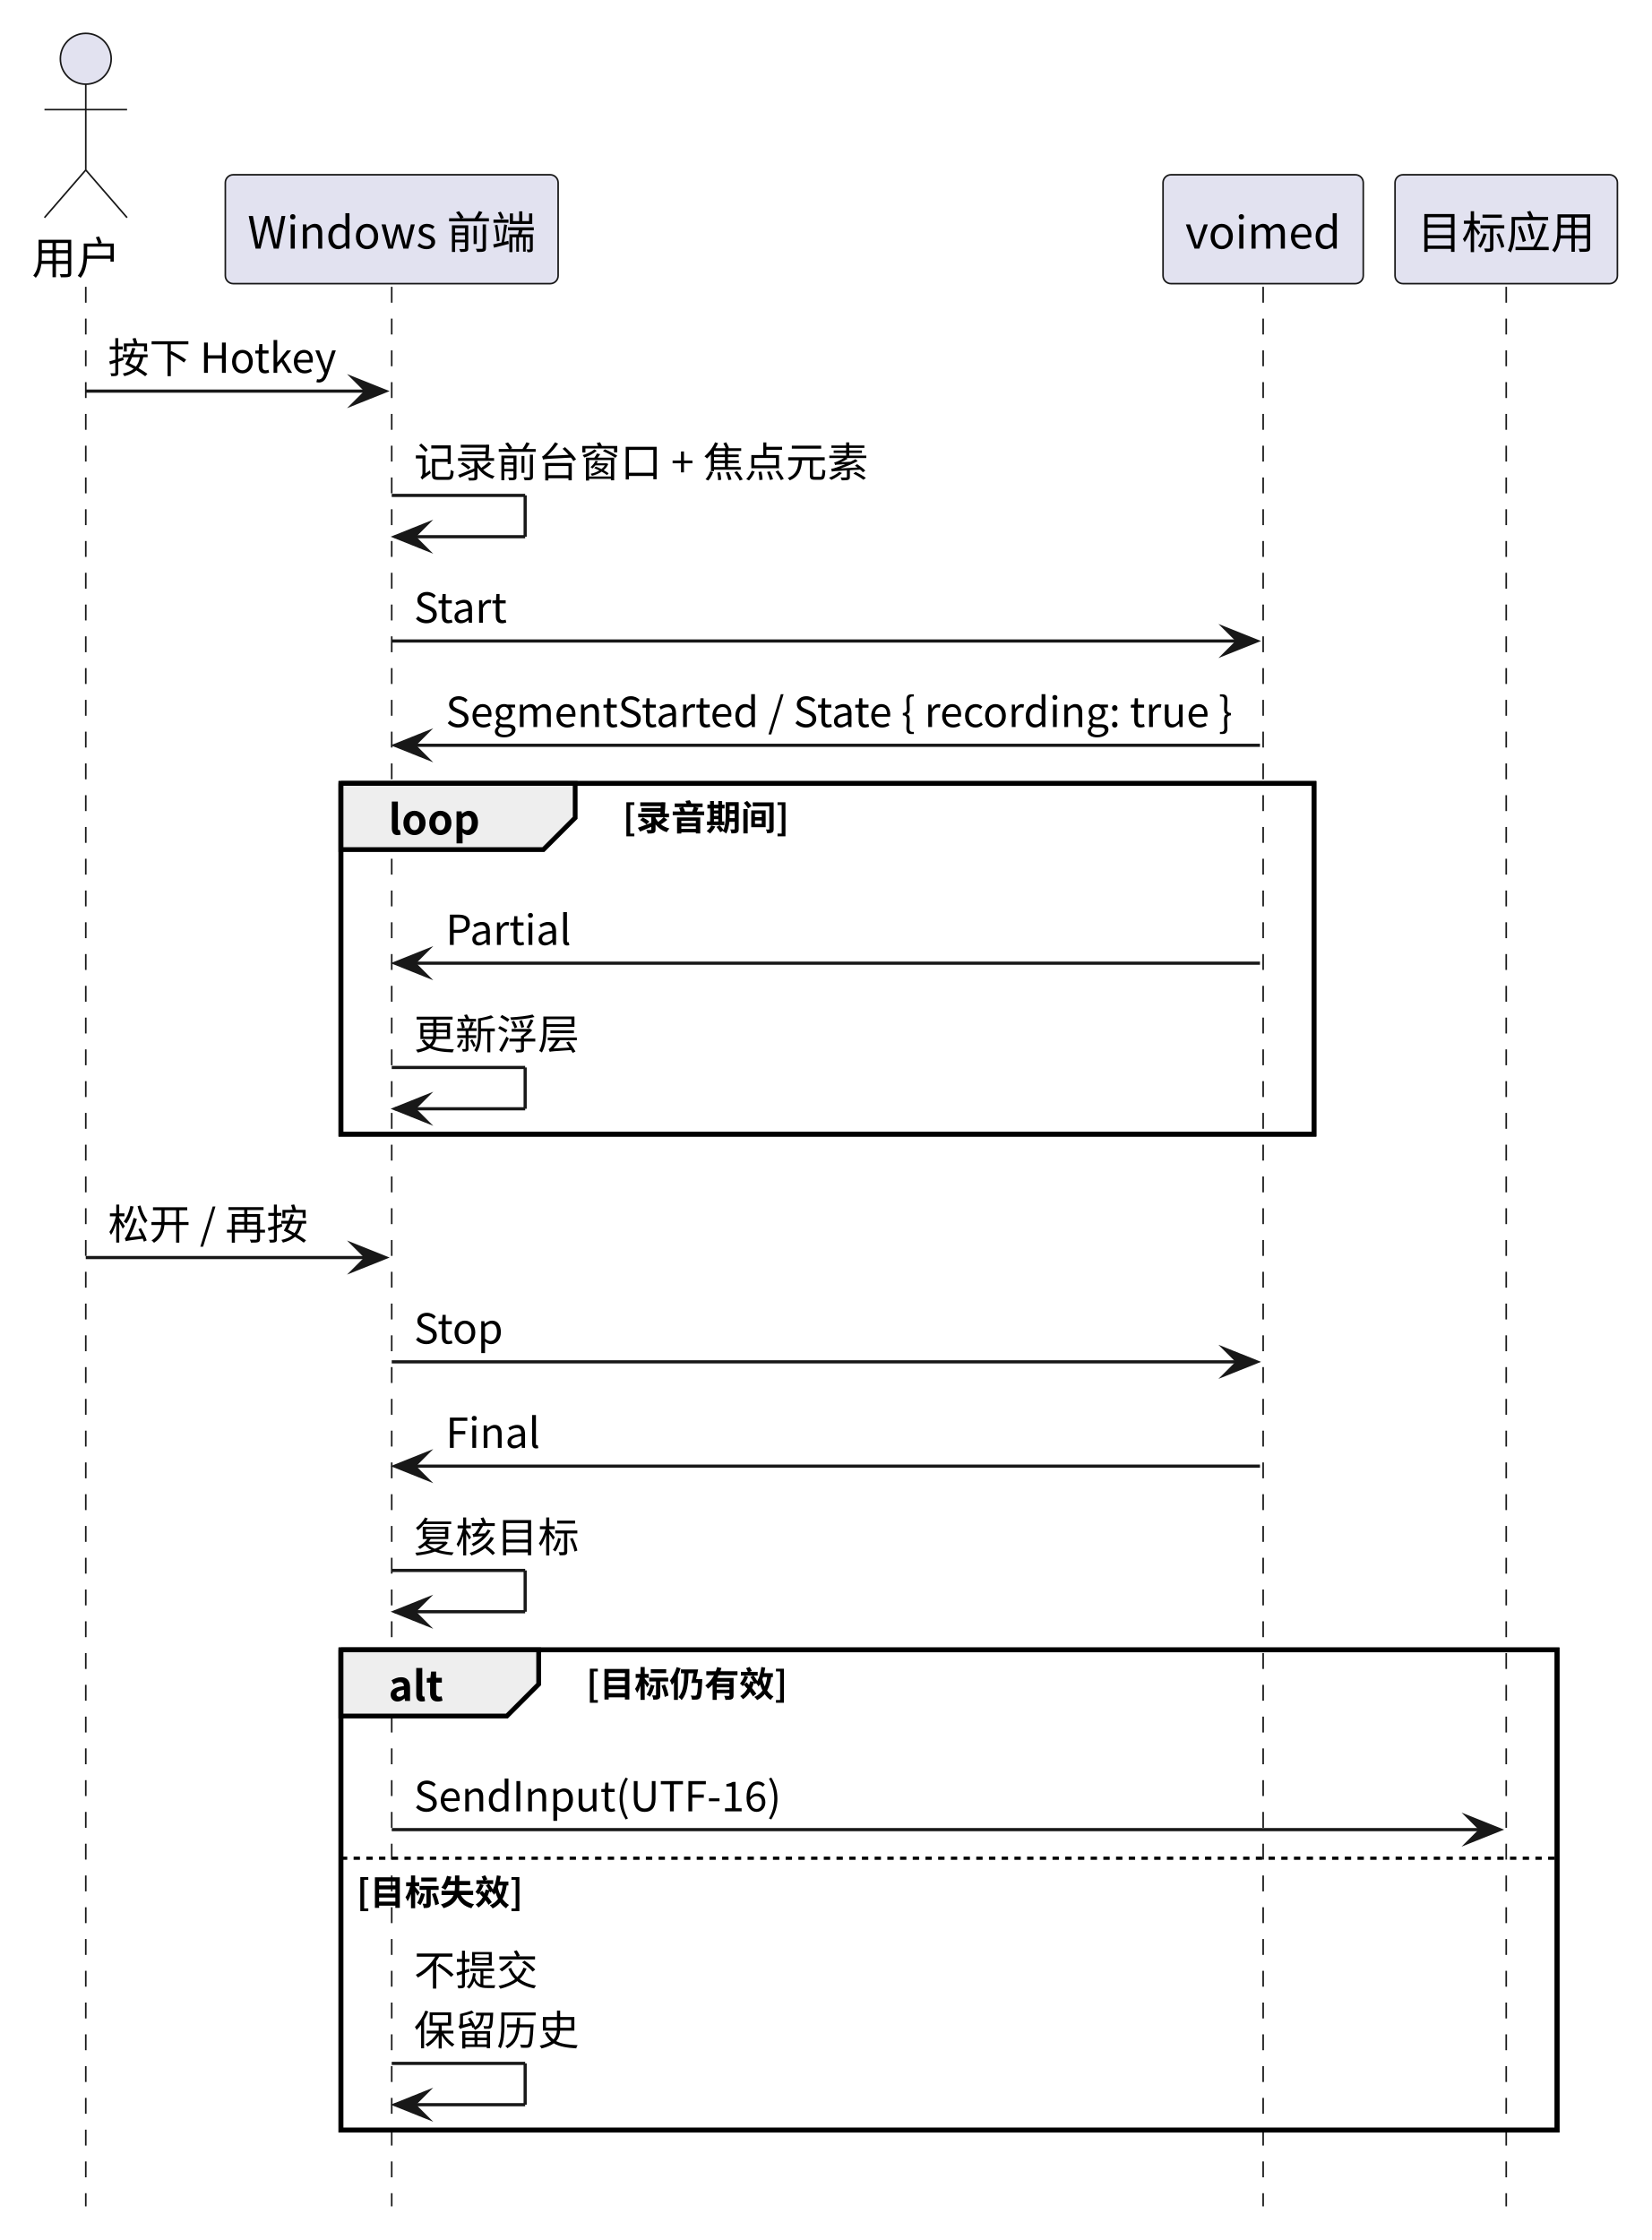
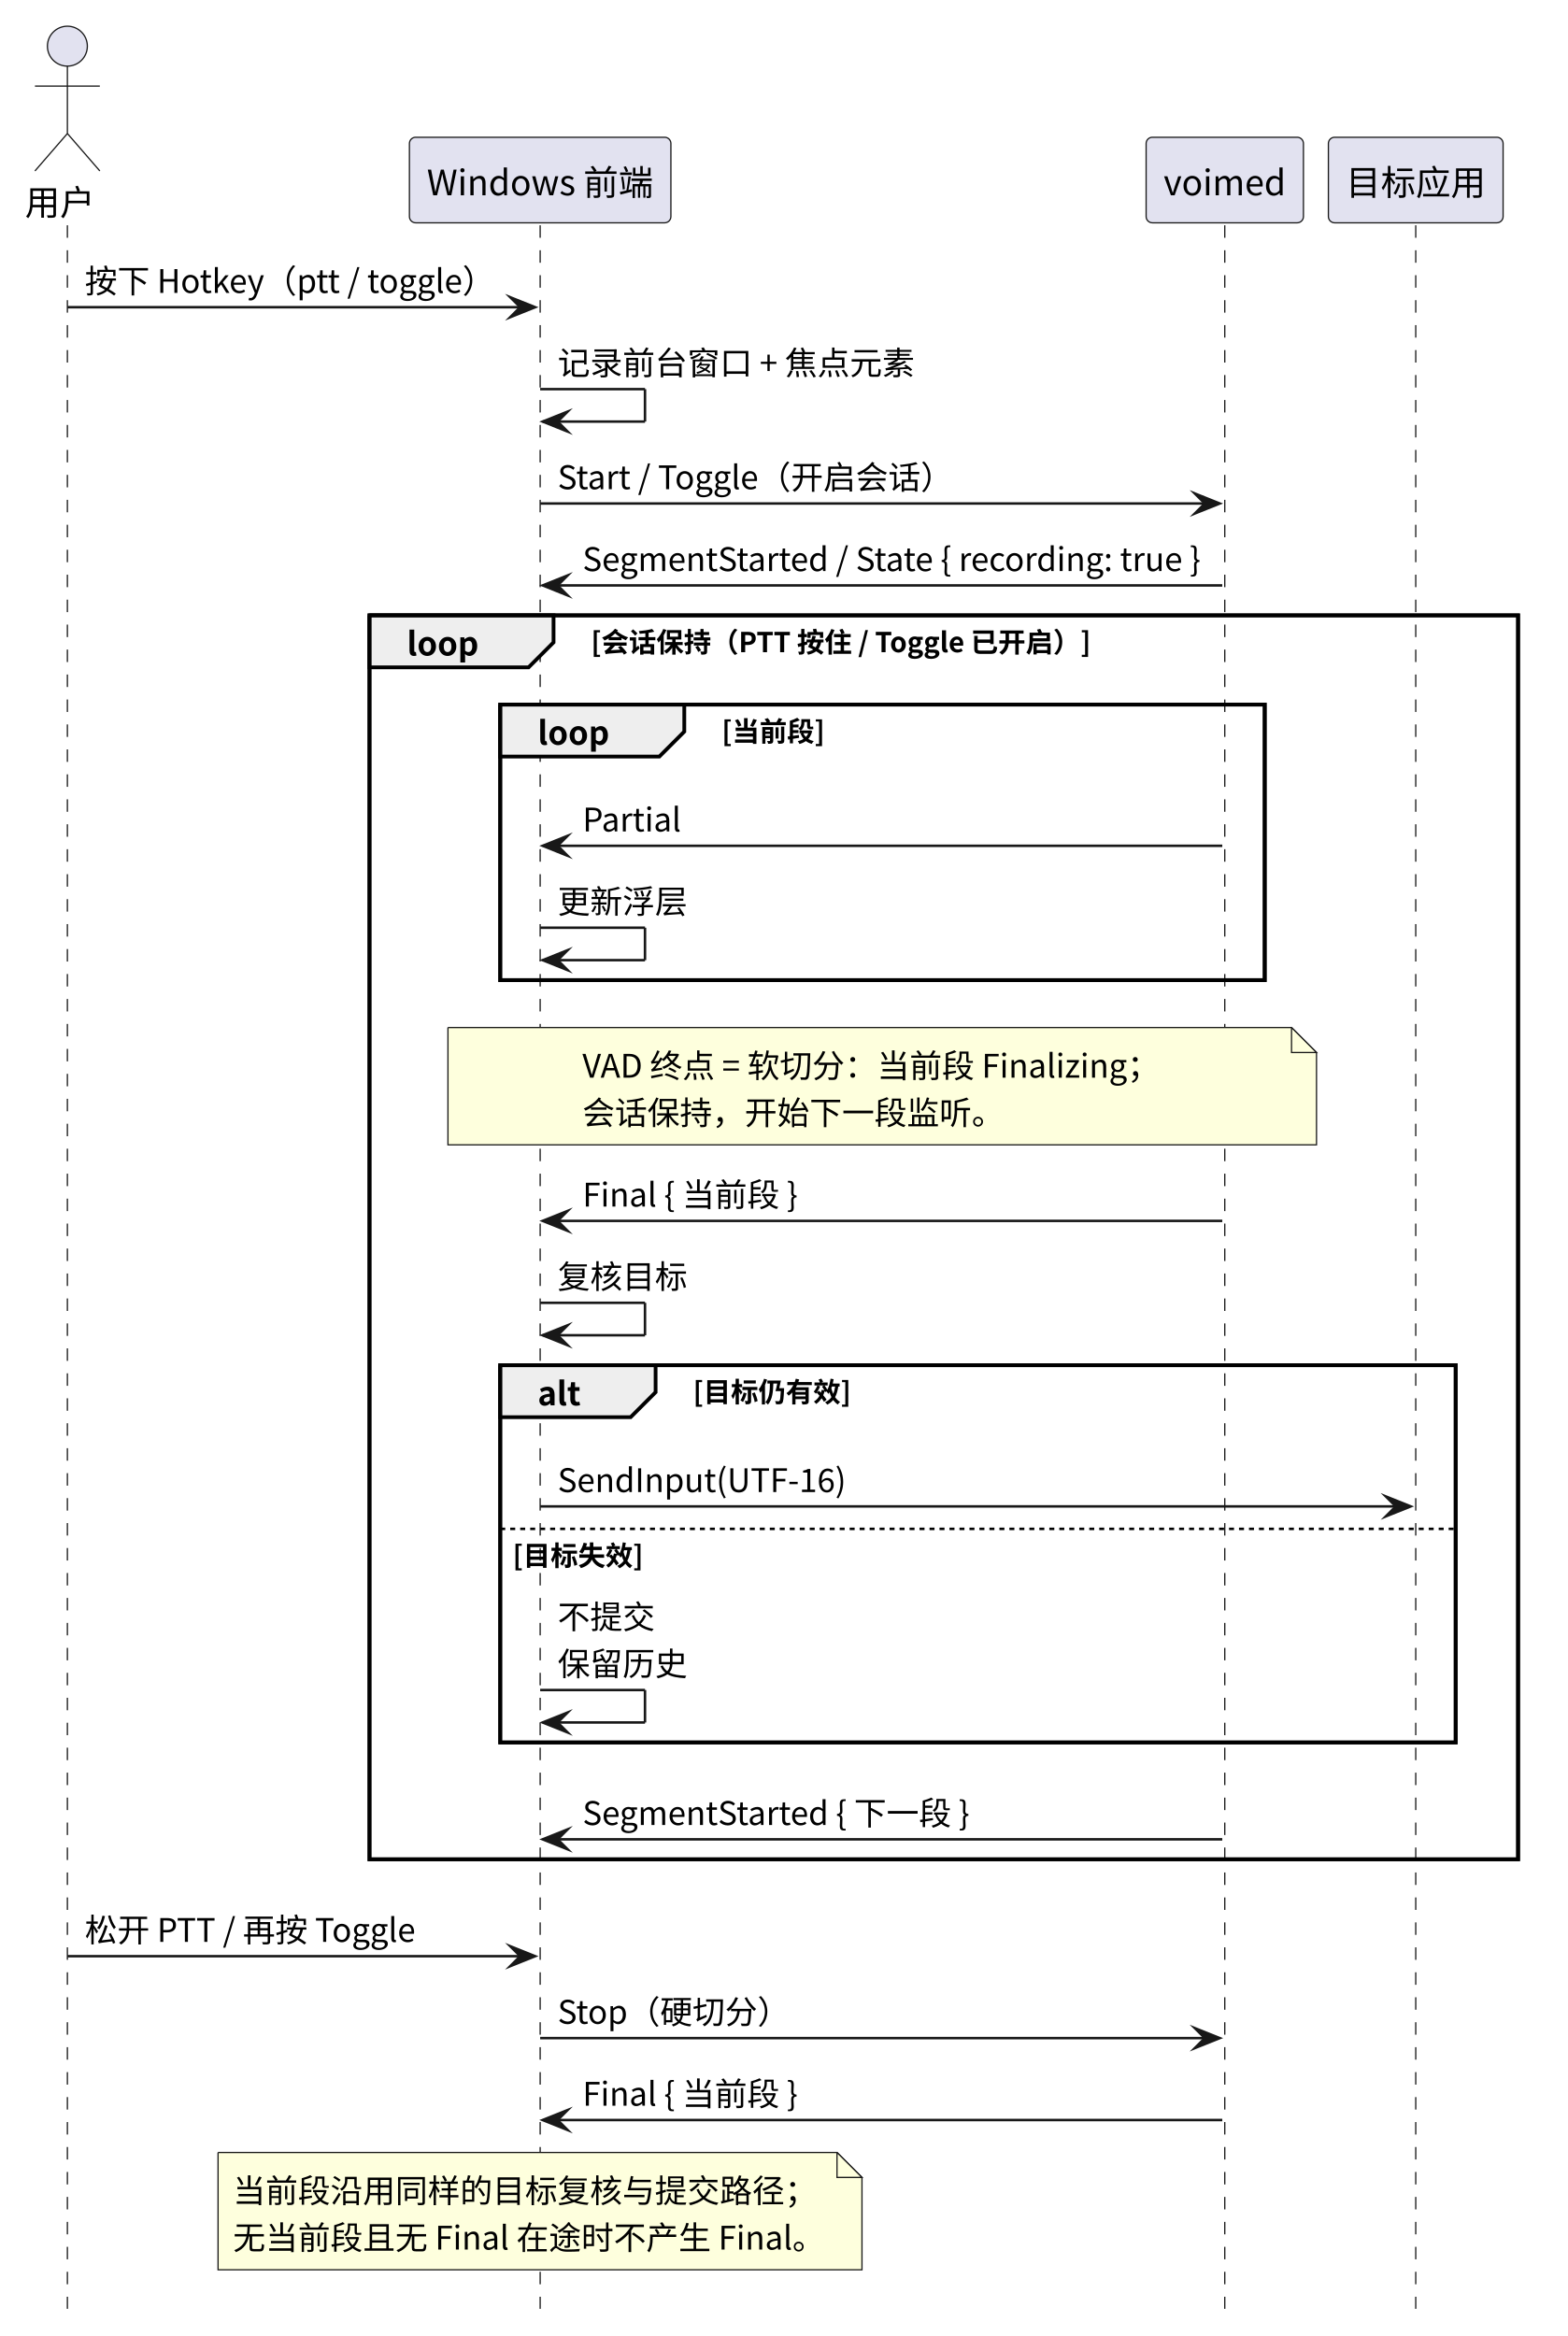
- <svg xmlns="http://www.w3.org/2000/svg" version="1.1" data-diagram-type="SEQUENCE" style="width:520px;height:705px;background:#FFFFFF;" width="520px" height="705px" viewBox="0 0 520 705" zoomAndPan="magnify" preserveAspectRatio="none" contentStyleType="text/css">
+ <svg xmlns="http://www.w3.org/2000/svg" version="1.1" data-diagram-type="SEQUENCE" style="width:628px;height:936px;background:#FFFFFF;" width="628px" height="936px" viewBox="0 0 628 936" zoomAndPan="magnify" preserveAspectRatio="none" contentStyleType="text/css">
  <defs />
  <g font-family="sans-serif" lengthAdjust="spacing">
-     <rect x="107.306" y="246.568" width="306.302" height="110.4" fill="none" style="stroke:#000;stroke-width:1.5;" />
-     <rect x="107.306" y="519.264" width="382.816" height="151.152" fill="none" style="stroke:#000;stroke-width:1.5;" />
+     <rect x="148.044" y="246.568" width="460.197" height="498.424" fill="none" style="stroke:#000;stroke-width:1.5;" />
+     <rect x="200.425" y="282.32" width="306.302" height="110.4" fill="none" style="stroke:#000;stroke-width:1.5;" />
+     <rect x="200.425" y="547.016" width="382.816" height="151.152" fill="none" style="stroke:#000;stroke-width:1.5;" />
    <g>
-       <rect x="23.5" y="90.272" width="8" height="604.144" fill="#000" fill-opacity="0" />
-       <line x1="27" y1="90.272" x2="27" y2="694.416" style="stroke:#181818;stroke-width:0.5;stroke-dasharray:5,5;" />
+       <rect x="23.5" y="90.272" width="8" height="834.84" fill="#000" fill-opacity="0" />
+       <line x1="27" y1="90.272" x2="27" y2="925.112" style="stroke:#181818;stroke-width:0.5;stroke-dasharray:5,5;" />
    </g>
    <g>
-       <rect x="119.806" y="90.272" width="8" height="604.144" fill="#000" fill-opacity="0" />
-       <line x1="123.306" y1="90.272" x2="123.306" y2="694.416" style="stroke:#181818;stroke-width:0.5;stroke-dasharray:5,5;" />
+       <rect x="212.925" y="90.272" width="8" height="834.84" fill="#000" fill-opacity="0" />
+       <line x1="216.425" y1="90.272" x2="216.425" y2="925.112" style="stroke:#181818;stroke-width:0.5;stroke-dasharray:5,5;" />
    </g>
    <g>
-       <rect x="394.108" y="90.272" width="8" height="604.144" fill="#000" fill-opacity="0" />
-       <line x1="397.608" y1="90.272" x2="397.608" y2="694.416" style="stroke:#181818;stroke-width:0.5;stroke-dasharray:5,5;" />
+       <rect x="487.227" y="90.272" width="8" height="834.84" fill="#000" fill-opacity="0" />
+       <line x1="490.727" y1="90.272" x2="490.727" y2="925.112" style="stroke:#181818;stroke-width:0.5;stroke-dasharray:5,5;" />
    </g>
    <g>
-       <rect x="470.622" y="90.272" width="8" height="604.144" fill="#000" fill-opacity="0" />
-       <line x1="474.122" y1="90.272" x2="474.122" y2="694.416" style="stroke:#181818;stroke-width:0.5;stroke-dasharray:5,5;" />
+       <rect x="563.741" y="90.272" width="8" height="834.84" fill="#000" fill-opacity="0" />
+       <line x1="567.241" y1="90.272" x2="567.241" y2="925.112" style="stroke:#181818;stroke-width:0.5;stroke-dasharray:5,5;" />
    </g>
    <text x="10" y="86.24" fill="#000" font-size="14" textLength="28" font-family="'Noto Sans CJK SC'">用户</text>
    <ellipse cx="27" cy="18.5" rx="8" ry="8" fill="#E2E2F0" style="stroke:#181818;stroke-width:0.5;" />
    <path d="M27,26.5 L27,53.5 M14,34.5 L40,34.5 M27,53.5 L14,68.5 M27,53.5 L40,68.5" style="stroke:#181818;stroke-width:0.5;" fill="none" />
-     <rect x="70.925" y="55" width="104.762" height="34.272" fill="#E2E2F0" style="stroke:#181818;stroke-width:0.5;" rx="2.5" ry="2.5" />
-     <text x="77.925" y="78.24" fill="#000" font-size="14" textLength="90.762" font-family="'Noto Sans CJK SC'">Windows 前端</text>
-     <rect x="366.094" y="55" width="63.028" height="34.272" fill="#E2E2F0" style="stroke:#181818;stroke-width:0.5;" rx="2.5" ry="2.5" />
-     <text x="373.094" y="78.24" fill="#000" font-size="14" textLength="49.028" font-family="'Noto Sans CJK SC'">voimed</text>
-     <rect x="439.122" y="55" width="70" height="34.272" fill="#E2E2F0" style="stroke:#181818;stroke-width:0.5;" rx="2.5" ry="2.5" />
-     <text x="446.122" y="78.24" fill="#000" font-size="14" textLength="56" font-family="'Noto Sans CJK SC'">目标应用</text>
-     <polygon points="111.306,119.096,121.306,123.096,111.306,127.096,115.306,123.096" fill="#181818" style="stroke:#181818;stroke-width:1;stroke-linejoin:miter;stroke-miterlimit:10;" />
-     <line x1="27" y1="123.096" x2="117.306" y2="123.096" style="stroke:#181818;stroke-width:1;" />
-     <text x="34" y="117.352" fill="#000" font-size="13" textLength="72.306" font-family="'Noto Sans CJK SC'">按下 Hotkey</text>
-     <line x1="123.306" y1="155.92" x2="165.306" y2="155.92" style="stroke:#181818;stroke-width:1;" />
-     <line x1="165.306" y1="155.92" x2="165.306" y2="168.92" style="stroke:#181818;stroke-width:1;" />
-     <line x1="124.306" y1="168.92" x2="165.306" y2="168.92" style="stroke:#181818;stroke-width:1;" />
-     <polygon points="134.306,164.92,124.306,168.92,134.306,172.92,130.306,168.92" fill="#181818" style="stroke:#181818;stroke-width:1;stroke-linejoin:miter;stroke-miterlimit:10;" />
-     <text x="130.306" y="150.176" fill="#000" font-size="13" textLength="143.039" font-family="'Noto Sans CJK SC'">记录前台窗口 + 焦点元素</text>
-     <polygon points="385.608,197.744,395.608,201.744,385.608,205.744,389.608,201.744" fill="#181818" style="stroke:#181818;stroke-width:1;stroke-linejoin:miter;stroke-miterlimit:10;" />
-     <line x1="123.306" y1="201.744" x2="391.608" y2="201.744" style="stroke:#181818;stroke-width:1;" />
-     <text x="130.306" y="196" fill="#000" font-size="13" textLength="29.913" font-family="'Noto Sans CJK SC'">Start</text>
-     <polygon points="134.306,230.568,124.306,234.568,134.306,238.568,130.306,234.568" fill="#181818" style="stroke:#181818;stroke-width:1;stroke-linejoin:miter;stroke-miterlimit:10;" />
-     <line x1="128.306" y1="234.568" x2="396.608" y2="234.568" style="stroke:#181818;stroke-width:1;" />
-     <text x="140.306" y="228.824" fill="#000" font-size="13" textLength="250.302" font-family="'Noto Sans CJK SC'">SegmentStarted / State { recording: true }</text>
-     <path d="M107.306,246.568 L181.049,246.568 L181.049,257.392 L171.049,267.392 L107.306,267.392 L107.306,246.568" style="stroke:#000;stroke-width:1.5;" fill="#EEE" />
-     <rect x="107.306" y="246.568" width="306.302" height="110.4" fill="none" style="stroke:#000;stroke-width:1.5;" />
-     <text x="122.306" y="262.648" fill="#000" font-size="13" textLength="28.743" font-weight="700" font-family="'Noto Sans CJK SC'">loop</text>
-     <text x="196.049" y="261.328" fill="#000" font-size="11" textLength="52.316" font-weight="700" font-family="'Noto Sans CJK SC'">[录音期间]</text>
-     <polygon points="134.306,299.144,124.306,303.144,134.306,307.144,130.306,303.144" fill="#181818" style="stroke:#181818;stroke-width:1;stroke-linejoin:miter;stroke-miterlimit:10;" />
-     <line x1="128.306" y1="303.144" x2="396.608" y2="303.144" style="stroke:#181818;stroke-width:1;" />
-     <text x="140.306" y="297.4" fill="#000" font-size="13" textLength="40.079" font-family="'Noto Sans CJK SC'">Partial</text>
-     <line x1="123.306" y1="335.968" x2="165.306" y2="335.968" style="stroke:#181818;stroke-width:1;" />
-     <line x1="165.306" y1="335.968" x2="165.306" y2="348.968" style="stroke:#181818;stroke-width:1;" />
-     <line x1="124.306" y1="348.968" x2="165.306" y2="348.968" style="stroke:#181818;stroke-width:1;" />
-     <polygon points="134.306,344.968,124.306,348.968,134.306,352.968,130.306,348.968" fill="#181818" style="stroke:#181818;stroke-width:1;stroke-linejoin:miter;stroke-miterlimit:10;" />
-     <text x="130.306" y="330.224" fill="#000" font-size="13" textLength="52" font-family="'Noto Sans CJK SC'">更新浮层</text>
-     <polygon points="111.306,391.792,121.306,395.792,111.306,399.792,115.306,395.792" fill="#181818" style="stroke:#181818;stroke-width:1;stroke-linejoin:miter;stroke-miterlimit:10;" />
-     <line x1="27" y1="395.792" x2="117.306" y2="395.792" style="stroke:#181818;stroke-width:1;" />
-     <text x="34" y="390.048" fill="#000" font-size="13" textLength="62.92" font-family="'Noto Sans CJK SC'">松开 / 再按</text>
-     <polygon points="385.608,424.616,395.608,428.616,385.608,432.616,389.608,428.616" fill="#181818" style="stroke:#181818;stroke-width:1;stroke-linejoin:miter;stroke-miterlimit:10;" />
-     <line x1="123.306" y1="428.616" x2="391.608" y2="428.616" style="stroke:#181818;stroke-width:1;" />
-     <text x="130.306" y="422.872" fill="#000" font-size="13" textLength="28.587" font-family="'Noto Sans CJK SC'">Stop</text>
-     <polygon points="134.306,457.44,124.306,461.44,134.306,465.44,130.306,461.44" fill="#181818" style="stroke:#181818;stroke-width:1;stroke-linejoin:miter;stroke-miterlimit:10;" />
-     <line x1="128.306" y1="461.44" x2="396.608" y2="461.44" style="stroke:#181818;stroke-width:1;" />
-     <text x="140.306" y="455.696" fill="#000" font-size="13" textLength="29.692" font-family="'Noto Sans CJK SC'">Final</text>
-     <line x1="123.306" y1="494.264" x2="165.306" y2="494.264" style="stroke:#181818;stroke-width:1;" />
-     <line x1="165.306" y1="494.264" x2="165.306" y2="507.264" style="stroke:#181818;stroke-width:1;" />
-     <line x1="124.306" y1="507.264" x2="165.306" y2="507.264" style="stroke:#181818;stroke-width:1;" />
-     <polygon points="134.306,503.264,124.306,507.264,134.306,511.264,130.306,507.264" fill="#181818" style="stroke:#181818;stroke-width:1;stroke-linejoin:miter;stroke-miterlimit:10;" />
-     <text x="130.306" y="488.52" fill="#000" font-size="13" textLength="52" font-family="'Noto Sans CJK SC'">复核目标</text>
-     <path d="M107.306,519.264 L169.557,519.264 L169.557,530.088 L159.557,540.088 L107.306,540.088 L107.306,519.264" style="stroke:#000;stroke-width:1.5;" fill="#EEE" />
-     <rect x="107.306" y="519.264" width="382.816" height="151.152" fill="none" style="stroke:#000;stroke-width:1.5;" />
-     <text x="122.306" y="535.344" fill="#000" font-size="13" textLength="17.251" font-weight="700" font-family="'Noto Sans CJK SC'">alt</text>
-     <text x="184.557" y="534.024" fill="#000" font-size="11" textLength="63.316" font-weight="700" font-family="'Noto Sans CJK SC'">[目标仍有效]</text>
-     <polygon points="462.122,571.84,472.122,575.84,462.122,579.84,466.122,575.84" fill="#181818" style="stroke:#181818;stroke-width:1;stroke-linejoin:miter;stroke-miterlimit:10;" />
-     <line x1="123.306" y1="575.84" x2="468.122" y2="575.84" style="stroke:#181818;stroke-width:1;" />
-     <text x="130.306" y="570.096" fill="#000" font-size="13" textLength="115.596" font-family="'Noto Sans CJK SC'">SendInput(UTF-16)</text>
-     <line x1="107.306" y1="584.84" x2="490.122" y2="584.84" style="stroke:#000;stroke-width:1;stroke-dasharray:2,2;" />
-     <text x="112.306" y="599.6" fill="#000" font-size="11" textLength="52.316" font-weight="700" font-family="'Noto Sans CJK SC'">[目标失效]</text>
-     <line x1="123.306" y1="649.416" x2="165.306" y2="649.416" style="stroke:#181818;stroke-width:1;" />
-     <line x1="165.306" y1="649.416" x2="165.306" y2="662.416" style="stroke:#181818;stroke-width:1;" />
-     <line x1="124.306" y1="662.416" x2="165.306" y2="662.416" style="stroke:#181818;stroke-width:1;" />
-     <polygon points="134.306,658.416,124.306,662.416,134.306,666.416,130.306,662.416" fill="#181818" style="stroke:#181818;stroke-width:1;stroke-linejoin:miter;stroke-miterlimit:10;" />
-     <text x="130.306" y="624.848" fill="#000" font-size="13" textLength="39" font-family="'Noto Sans CJK SC'">不提交</text>
-     <text x="130.306" y="643.672" fill="#000" font-size="13" textLength="52" font-family="'Noto Sans CJK SC'">保留历史</text>
+     <rect x="164.044" y="55" width="104.762" height="34.272" fill="#E2E2F0" style="stroke:#181818;stroke-width:0.5;" rx="2.5" ry="2.5" />
+     <text x="171.044" y="78.24" fill="#000" font-size="14" textLength="90.762" font-family="'Noto Sans CJK SC'">Windows 前端</text>
+     <rect x="459.213" y="55" width="63.028" height="34.272" fill="#E2E2F0" style="stroke:#181818;stroke-width:0.5;" rx="2.5" ry="2.5" />
+     <text x="466.213" y="78.24" fill="#000" font-size="14" textLength="49.028" font-family="'Noto Sans CJK SC'">voimed</text>
+     <rect x="532.241" y="55" width="70" height="34.272" fill="#E2E2F0" style="stroke:#181818;stroke-width:0.5;" rx="2.5" ry="2.5" />
+     <text x="539.241" y="78.24" fill="#000" font-size="14" textLength="56" font-family="'Noto Sans CJK SC'">目标应用</text>
+     <polygon points="204.425,119.096,214.425,123.096,204.425,127.096,208.425,123.096" fill="#181818" style="stroke:#181818;stroke-width:1;stroke-linejoin:miter;stroke-miterlimit:10;" />
+     <line x1="27" y1="123.096" x2="210.425" y2="123.096" style="stroke:#181818;stroke-width:1;" />
+     <text x="34" y="117.352" fill="#000" font-size="13" textLength="165.425" font-family="'Noto Sans CJK SC'">按下 Hotkey（ptt / toggle）</text>
+     <line x1="216.425" y1="155.92" x2="258.425" y2="155.92" style="stroke:#181818;stroke-width:1;" />
+     <line x1="258.425" y1="155.92" x2="258.425" y2="168.92" style="stroke:#181818;stroke-width:1;" />
+     <line x1="217.425" y1="168.92" x2="258.425" y2="168.92" style="stroke:#181818;stroke-width:1;" />
+     <polygon points="227.425,164.92,217.425,168.92,227.425,172.92,223.425,168.92" fill="#181818" style="stroke:#181818;stroke-width:1;stroke-linejoin:miter;stroke-miterlimit:10;" />
+     <text x="223.425" y="150.176" fill="#000" font-size="13" textLength="143.039" font-family="'Noto Sans CJK SC'">记录前台窗口 + 焦点元素</text>
+     <polygon points="478.727,197.744,488.727,201.744,478.727,205.744,482.727,201.744" fill="#181818" style="stroke:#181818;stroke-width:1;stroke-linejoin:miter;stroke-miterlimit:10;" />
+     <line x1="216.425" y1="201.744" x2="484.727" y2="201.744" style="stroke:#181818;stroke-width:1;" />
+     <text x="223.425" y="196" fill="#000" font-size="13" textLength="160.056" font-family="'Noto Sans CJK SC'">Start / Toggle（开启会话）</text>
+     <polygon points="227.425,230.568,217.425,234.568,227.425,238.568,223.425,234.568" fill="#181818" style="stroke:#181818;stroke-width:1;stroke-linejoin:miter;stroke-miterlimit:10;" />
+     <line x1="221.425" y1="234.568" x2="489.727" y2="234.568" style="stroke:#181818;stroke-width:1;" />
+     <text x="233.425" y="228.824" fill="#000" font-size="13" textLength="250.302" font-family="'Noto Sans CJK SC'">SegmentStarted / State { recording: true }</text>
+     <path d="M148.044,246.568 L221.787,246.568 L221.787,257.392 L211.787,267.392 L148.044,267.392 L148.044,246.568" style="stroke:#000;stroke-width:1.5;" fill="#EEE" />
+     <rect x="148.044" y="246.568" width="460.197" height="498.424" fill="none" style="stroke:#000;stroke-width:1.5;" />
+     <text x="163.044" y="262.648" fill="#000" font-size="13" textLength="28.743" font-weight="700" font-family="'Noto Sans CJK SC'">loop</text>
+     <text x="236.787" y="261.328" fill="#000" font-size="11" textLength="201.398" font-weight="700" font-family="'Noto Sans CJK SC'">[会话保持（PTT 按住 / Toggle 已开启）]</text>
+     <path d="M200.425,282.32 L274.168,282.32 L274.168,293.144 L264.168,303.144 L200.425,303.144 L200.425,282.32" style="stroke:#000;stroke-width:1.5;" fill="#EEE" />
+     <rect x="200.425" y="282.32" width="306.302" height="110.4" fill="none" style="stroke:#000;stroke-width:1.5;" />
+     <text x="215.425" y="298.4" fill="#000" font-size="13" textLength="28.743" font-weight="700" font-family="'Noto Sans CJK SC'">loop</text>
+     <text x="289.168" y="297.08" fill="#000" font-size="11" textLength="41.316" font-weight="700" font-family="'Noto Sans CJK SC'">[当前段]</text>
+     <polygon points="227.425,334.896,217.425,338.896,227.425,342.896,223.425,338.896" fill="#181818" style="stroke:#181818;stroke-width:1;stroke-linejoin:miter;stroke-miterlimit:10;" />
+     <line x1="221.425" y1="338.896" x2="489.727" y2="338.896" style="stroke:#181818;stroke-width:1;" />
+     <text x="233.425" y="333.152" fill="#000" font-size="13" textLength="40.079" font-family="'Noto Sans CJK SC'">Partial</text>
+     <line x1="216.425" y1="371.72" x2="258.425" y2="371.72" style="stroke:#181818;stroke-width:1;" />
+     <line x1="258.425" y1="371.72" x2="258.425" y2="384.72" style="stroke:#181818;stroke-width:1;" />
+     <line x1="217.425" y1="384.72" x2="258.425" y2="384.72" style="stroke:#181818;stroke-width:1;" />
+     <polygon points="227.425,380.72,217.425,384.72,227.425,388.72,223.425,384.72" fill="#181818" style="stroke:#181818;stroke-width:1;stroke-linejoin:miter;stroke-miterlimit:10;" />
+     <text x="223.425" y="365.976" fill="#000" font-size="13" textLength="52" font-family="'Noto Sans CJK SC'">更新浮层</text>
+     <path d="M179.478,411.72 L179.478,458.72 L527.478,458.72 L527.478,421.72 L517.478,411.72 L179.478,411.72" style="stroke:#181818;stroke-width:0.5;" fill="#FEFFDD" />
+     <path d="M517.478,411.72 L517.478,421.72 L527.478,421.72 L517.478,411.72" style="stroke:#181818;stroke-width:0.5;" fill="#FEFFDD" />
+     <text x="233.344" y="431.8" fill="#000" font-size="13" textLength="231.465" font-family="'Noto Sans CJK SC'">VAD 终点 = 软切分：当前段 Finalizing；</text>
+     <text x="233.344" y="450.624" fill="#000" font-size="13" textLength="169" font-family="'Noto Sans CJK SC'">会话保持，开始下一段监听。</text>
+     <polygon points="227.425,485.192,217.425,489.192,227.425,493.192,223.425,489.192" fill="#181818" style="stroke:#181818;stroke-width:1;stroke-linejoin:miter;stroke-miterlimit:10;" />
+     <line x1="221.425" y1="489.192" x2="489.727" y2="489.192" style="stroke:#181818;stroke-width:1;" />
+     <text x="233.425" y="483.448" fill="#000" font-size="13" textLength="86.216" font-family="'Noto Sans CJK SC'">Final { 当前段 }</text>
+     <line x1="216.425" y1="522.016" x2="258.425" y2="522.016" style="stroke:#181818;stroke-width:1;" />
+     <line x1="258.425" y1="522.016" x2="258.425" y2="535.016" style="stroke:#181818;stroke-width:1;" />
+     <line x1="217.425" y1="535.016" x2="258.425" y2="535.016" style="stroke:#181818;stroke-width:1;" />
+     <polygon points="227.425,531.016,217.425,535.016,227.425,539.016,223.425,535.016" fill="#181818" style="stroke:#181818;stroke-width:1;stroke-linejoin:miter;stroke-miterlimit:10;" />
+     <text x="223.425" y="516.272" fill="#000" font-size="13" textLength="52" font-family="'Noto Sans CJK SC'">复核目标</text>
+     <path d="M200.425,547.016 L262.676,547.016 L262.676,557.84 L252.676,567.84 L200.425,567.84 L200.425,547.016" style="stroke:#000;stroke-width:1.5;" fill="#EEE" />
+     <rect x="200.425" y="547.016" width="382.816" height="151.152" fill="none" style="stroke:#000;stroke-width:1.5;" />
+     <text x="215.425" y="563.096" fill="#000" font-size="13" textLength="17.251" font-weight="700" font-family="'Noto Sans CJK SC'">alt</text>
+     <text x="277.676" y="561.776" fill="#000" font-size="11" textLength="63.316" font-weight="700" font-family="'Noto Sans CJK SC'">[目标仍有效]</text>
+     <polygon points="555.241,599.592,565.241,603.592,555.241,607.592,559.241,603.592" fill="#181818" style="stroke:#181818;stroke-width:1;stroke-linejoin:miter;stroke-miterlimit:10;" />
+     <line x1="216.425" y1="603.592" x2="561.241" y2="603.592" style="stroke:#181818;stroke-width:1;" />
+     <text x="223.425" y="597.848" fill="#000" font-size="13" textLength="115.596" font-family="'Noto Sans CJK SC'">SendInput(UTF-16)</text>
+     <line x1="200.425" y1="612.592" x2="583.241" y2="612.592" style="stroke:#000;stroke-width:1;stroke-dasharray:2,2;" />
+     <text x="205.425" y="627.352" fill="#000" font-size="11" textLength="52.316" font-weight="700" font-family="'Noto Sans CJK SC'">[目标失效]</text>
+     <line x1="216.425" y1="677.168" x2="258.425" y2="677.168" style="stroke:#181818;stroke-width:1;" />
+     <line x1="258.425" y1="677.168" x2="258.425" y2="690.168" style="stroke:#181818;stroke-width:1;" />
+     <line x1="217.425" y1="690.168" x2="258.425" y2="690.168" style="stroke:#181818;stroke-width:1;" />
+     <polygon points="227.425,686.168,217.425,690.168,227.425,694.168,223.425,690.168" fill="#181818" style="stroke:#181818;stroke-width:1;stroke-linejoin:miter;stroke-miterlimit:10;" />
+     <text x="223.425" y="652.6" fill="#000" font-size="13" textLength="39" font-family="'Noto Sans CJK SC'">不提交</text>
+     <text x="223.425" y="671.424" fill="#000" font-size="13" textLength="52" font-family="'Noto Sans CJK SC'">保留历史</text>
+     <polygon points="227.425,732.992,217.425,736.992,227.425,740.992,223.425,736.992" fill="#181818" style="stroke:#181818;stroke-width:1;stroke-linejoin:miter;stroke-miterlimit:10;" />
+     <line x1="221.425" y1="736.992" x2="489.727" y2="736.992" style="stroke:#181818;stroke-width:1;" />
+     <text x="233.425" y="731.248" fill="#000" font-size="13" textLength="156.052" font-family="'Noto Sans CJK SC'">SegmentStarted { 下一段 }</text>
+     <polygon points="204.425,779.816,214.425,783.816,204.425,787.816,208.425,783.816" fill="#181818" style="stroke:#181818;stroke-width:1;stroke-linejoin:miter;stroke-miterlimit:10;" />
+     <line x1="27" y1="783.816" x2="210.425" y2="783.816" style="stroke:#181818;stroke-width:1;" />
+     <text x="34" y="778.072" fill="#000" font-size="13" textLength="133.77" font-family="'Noto Sans CJK SC'">松开 PTT / 再按 Toggle</text>
+     <polygon points="478.727,812.64,488.727,816.64,478.727,820.64,482.727,816.64" fill="#181818" style="stroke:#181818;stroke-width:1;stroke-linejoin:miter;stroke-miterlimit:10;" />
+     <line x1="216.425" y1="816.64" x2="484.727" y2="816.64" style="stroke:#181818;stroke-width:1;" />
+     <text x="223.425" y="810.896" fill="#000" font-size="13" textLength="93.587" font-family="'Noto Sans CJK SC'">Stop（硬切分）</text>
+     <polygon points="227.425,845.464,217.425,849.464,227.425,853.464,223.425,849.464" fill="#181818" style="stroke:#181818;stroke-width:1;stroke-linejoin:miter;stroke-miterlimit:10;" />
+     <line x1="221.425" y1="849.464" x2="489.727" y2="849.464" style="stroke:#181818;stroke-width:1;" />
+     <text x="233.425" y="843.72" fill="#000" font-size="13" textLength="86.216" font-family="'Noto Sans CJK SC'">Final { 当前段 }</text>
+     <path d="M87.365,862.464 L87.365,909.464 L345.365,909.464 L345.365,872.464 L335.365,862.464 L87.365,862.464" style="stroke:#181818;stroke-width:0.5;" fill="#FEFFDD" />
+     <path d="M335.365,862.464 L335.365,872.464 L345.365,872.464 L335.365,862.464" style="stroke:#181818;stroke-width:0.5;" fill="#FEFFDD" />
+     <text x="93.365" y="882.544" fill="#000" font-size="13" textLength="234" font-family="'Noto Sans CJK SC'">当前段沿用同样的目标复核与提交路径；</text>
+     <text x="93.365" y="901.368" fill="#000" font-size="13" textLength="237.12" font-family="'Noto Sans CJK SC'">无当前段且无 Final 在途时不产生 Final。</text>
  </g>
</svg>
